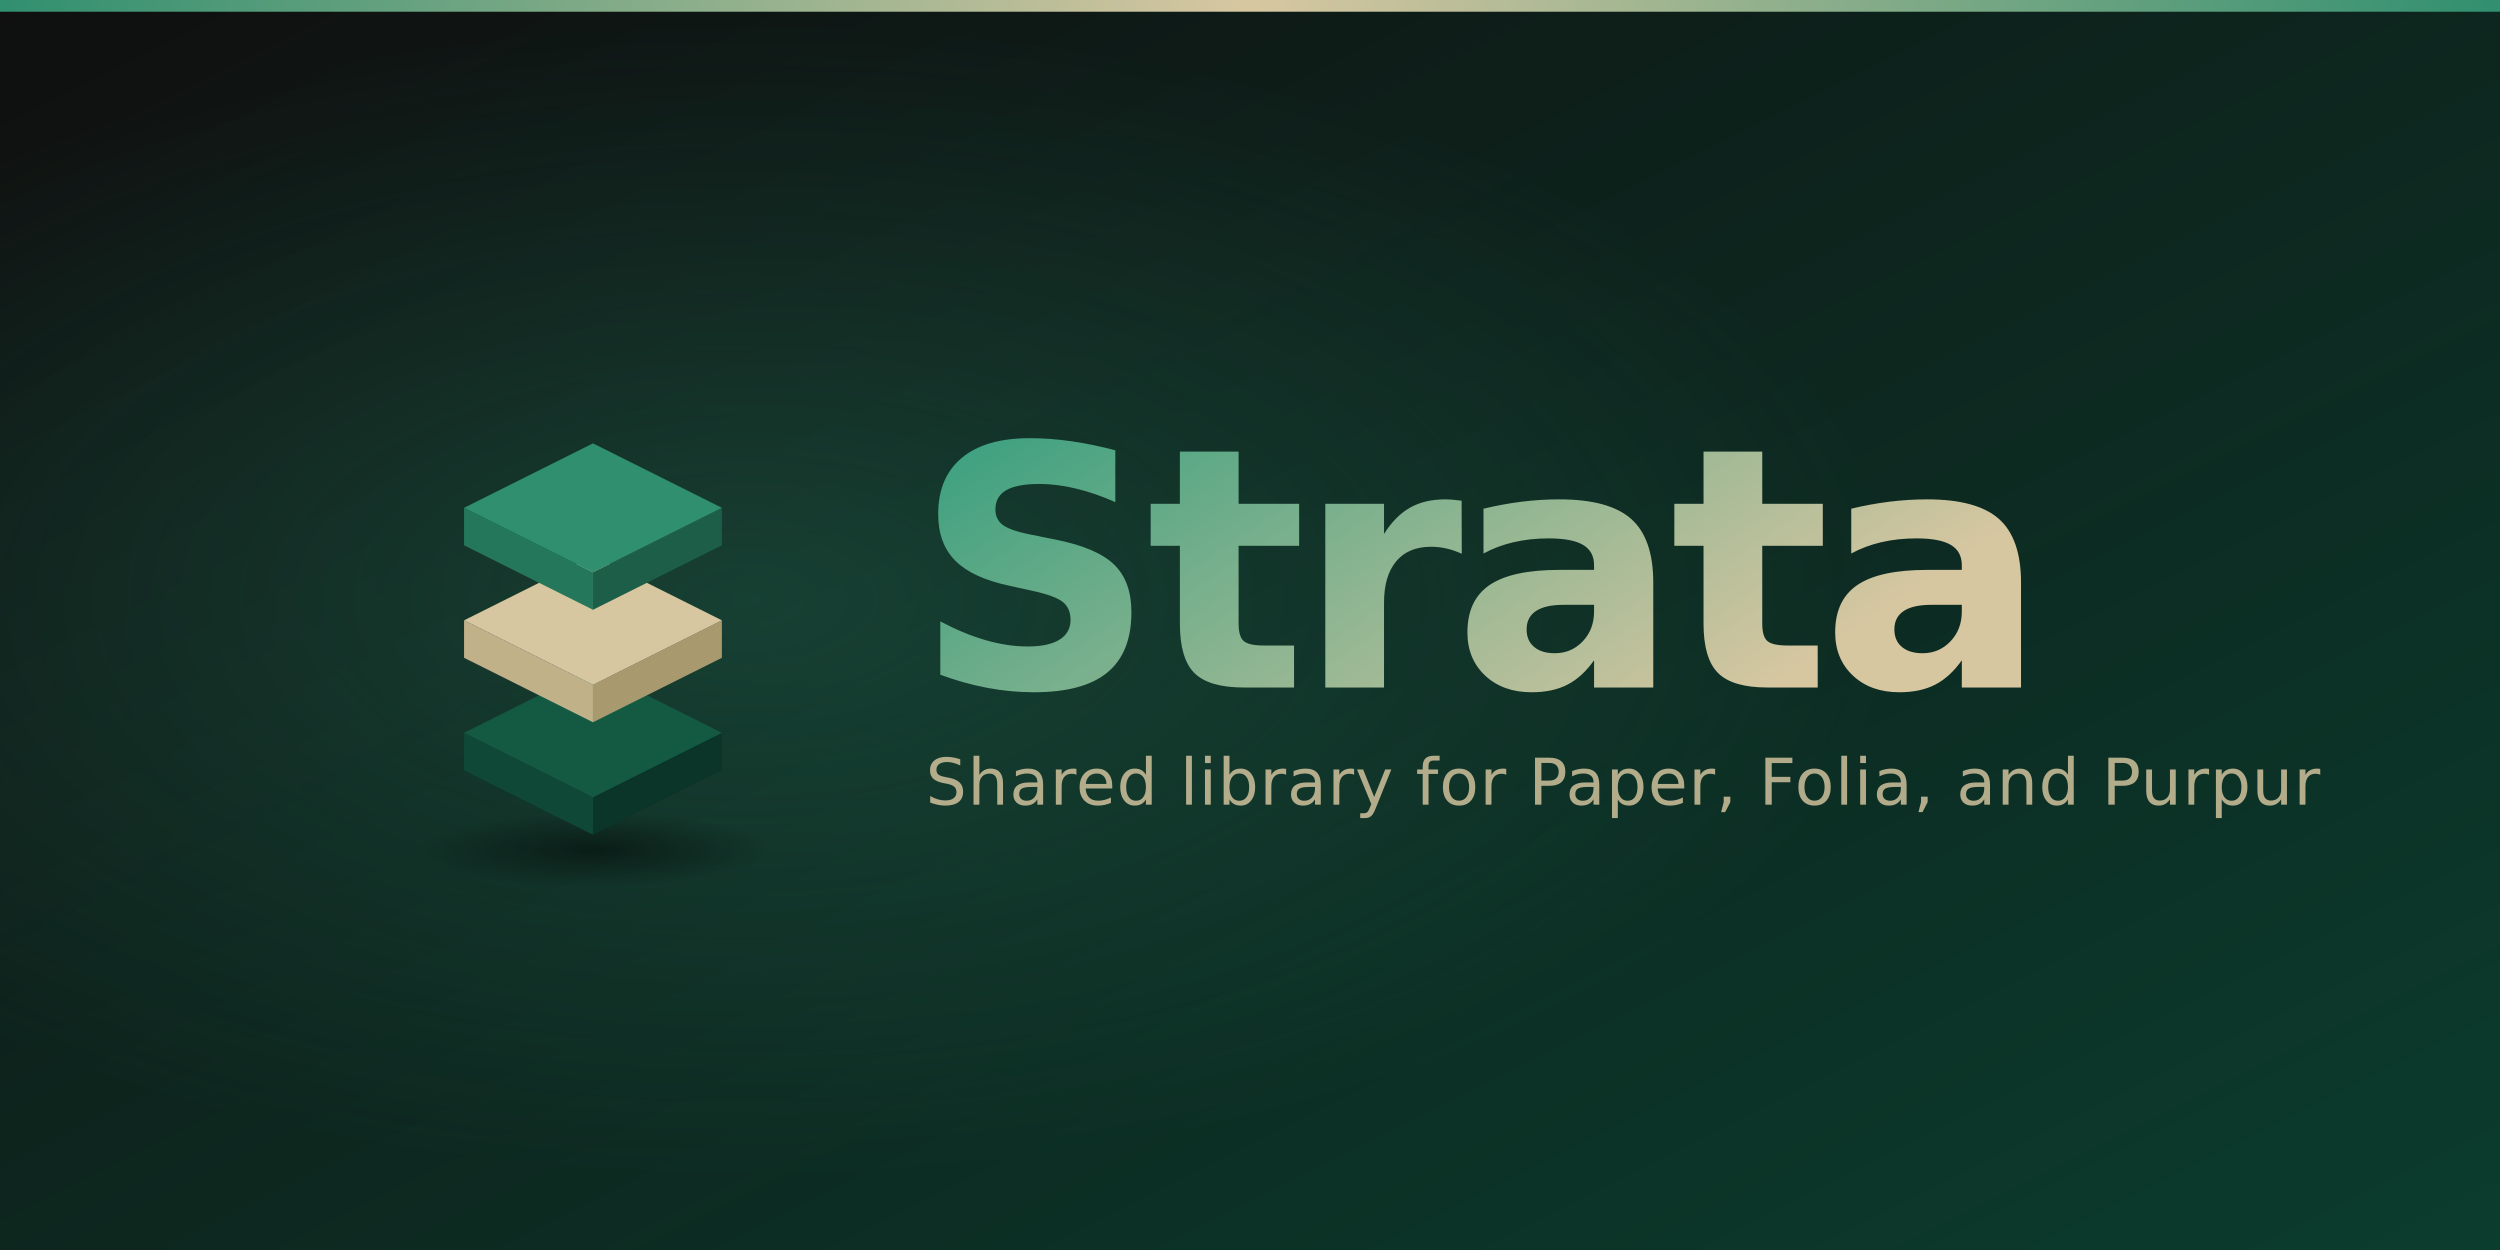
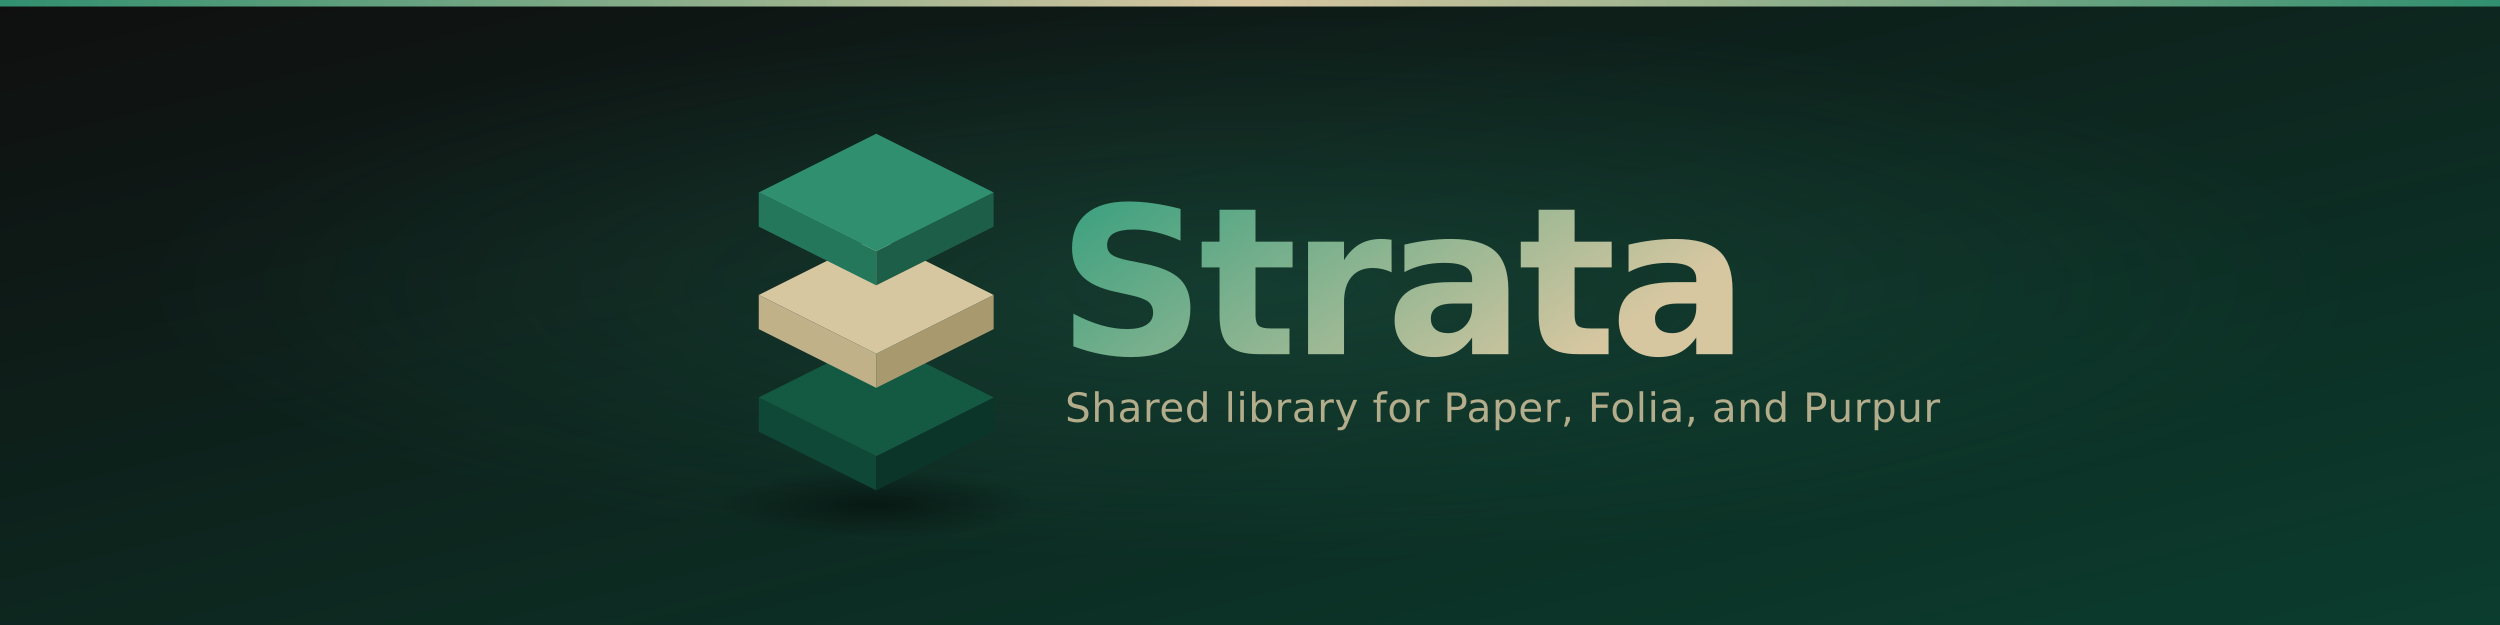
- <svg xmlns="http://www.w3.org/2000/svg" width="1280" height="640" viewBox="0 0 1280 640" role="img" aria-label="Strata - shared library for Paper and Folia">
+ <svg xmlns="http://www.w3.org/2000/svg" width="1920" height="480" viewBox="0 0 1920 480" role="img" aria-label="Strata - shared library for Paper and Folia">
  <defs>
    <linearGradient id="bg" x1="0" y1="0" x2="1" y2="1">
      <stop offset="0" stop-color="#0f0f0f" />
      <stop offset="1" stop-color="#0b3d2e" />
    </linearGradient>
-     <radialGradient id="glow" cx="30%" cy="48%" r="46%">
-       <stop offset="0" stop-color="#2f8f6f" stop-opacity="0.28" />
+     <radialGradient id="glow" cx="50%" cy="46%" r="44%">
+       <stop offset="0" stop-color="#2f8f6f" stop-opacity="0.22" />
      <stop offset="100%" stop-color="#2f8f6f" stop-opacity="0" />
    </radialGradient>
    <radialGradient id="shadow" cx="50%" cy="50%" r="50%">
      <stop offset="0" stop-color="#000000" stop-opacity="0.45" />
      <stop offset="100%" stop-color="#000000" stop-opacity="0" />
    </radialGradient>
    <linearGradient id="accent" x1="0" y1="0" x2="1" y2="0">
      <stop offset="0" stop-color="#2f8f6f" />
      <stop offset="0.5" stop-color="#d7c7a1" />
      <stop offset="1" stop-color="#2f8f6f" />
    </linearGradient>
    <linearGradient id="word" x1="0" y1="0" x2="1" y2="0.35">
      <stop offset="0" stop-color="#3aa07f" />
      <stop offset="1" stop-color="#d7c7a1" />
    </linearGradient>
  </defs>
-   <rect width="1280" height="640" fill="url(#bg)" />
-   <rect width="1280" height="640" fill="url(#glow)" />
-   <rect width="1280" height="6" fill="url(#accent)" />
-   <g transform="translate(150,176) scale(0.6)">
+   <rect width="1920" height="480" fill="url(#bg)" />
+   <rect width="1920" height="480" fill="url(#glow)" />
+   <rect width="1920" height="5" fill="url(#accent)" />
+   <g transform="translate(463,33) scale(0.82)">
    <ellipse cx="256" cy="432" rx="150" ry="32" fill="url(#shadow)" />
    <polygon points="146,332 256,387 256,419 146,364" fill="#0f4836" />
    <polygon points="366,332 256,387 256,419 366,364" fill="#0a3528" />
    <polygon points="256,277 366,332 256,387 146,332" fill="#145a43" />
    <polygon points="146,236 256,291 256,323 146,268" fill="#c0b189" />
    <polygon points="366,236 256,291 256,323 366,268" fill="#a8996f" />
    <polygon points="256,181 366,236 256,291 146,236" fill="#d7c7a1" />
    <polygon points="146,140 256,195 256,227 146,172" fill="#25775c" />
    <polygon points="366,140 256,195 256,227 366,172" fill="#1c5e48" />
    <polygon points="256,85 366,140 256,195 146,140" fill="#2f8f6f" />
  </g>
-   <text x="468" y="352" font-family="'Trebuchet MS','DejaVu Sans',system-ui,Arial,sans-serif" font-size="172" font-weight="800" fill="url(#word)" letter-spacing="-5">Strata</text>
-   <text x="474" y="412" font-family="'Trebuchet MS','DejaVu Sans',system-ui,Arial,sans-serif" font-size="33" font-weight="500" fill="#d7c7a1" fill-opacity="0.82" letter-spacing="0.5">Shared library for Paper, Folia, and Purpur</text>
+   <text x="812" y="272" font-family="'Trebuchet MS','DejaVu Sans',system-ui,Arial,sans-serif" font-size="158" font-weight="800" fill="url(#word)" letter-spacing="-5">Strata</text>
+   <text x="818" y="324" font-family="'Trebuchet MS','DejaVu Sans',system-ui,Arial,sans-serif" font-size="31" font-weight="500" fill="#d7c7a1" fill-opacity="0.82" letter-spacing="0.5">Shared library for Paper, Folia, and Purpur</text>
</svg>
